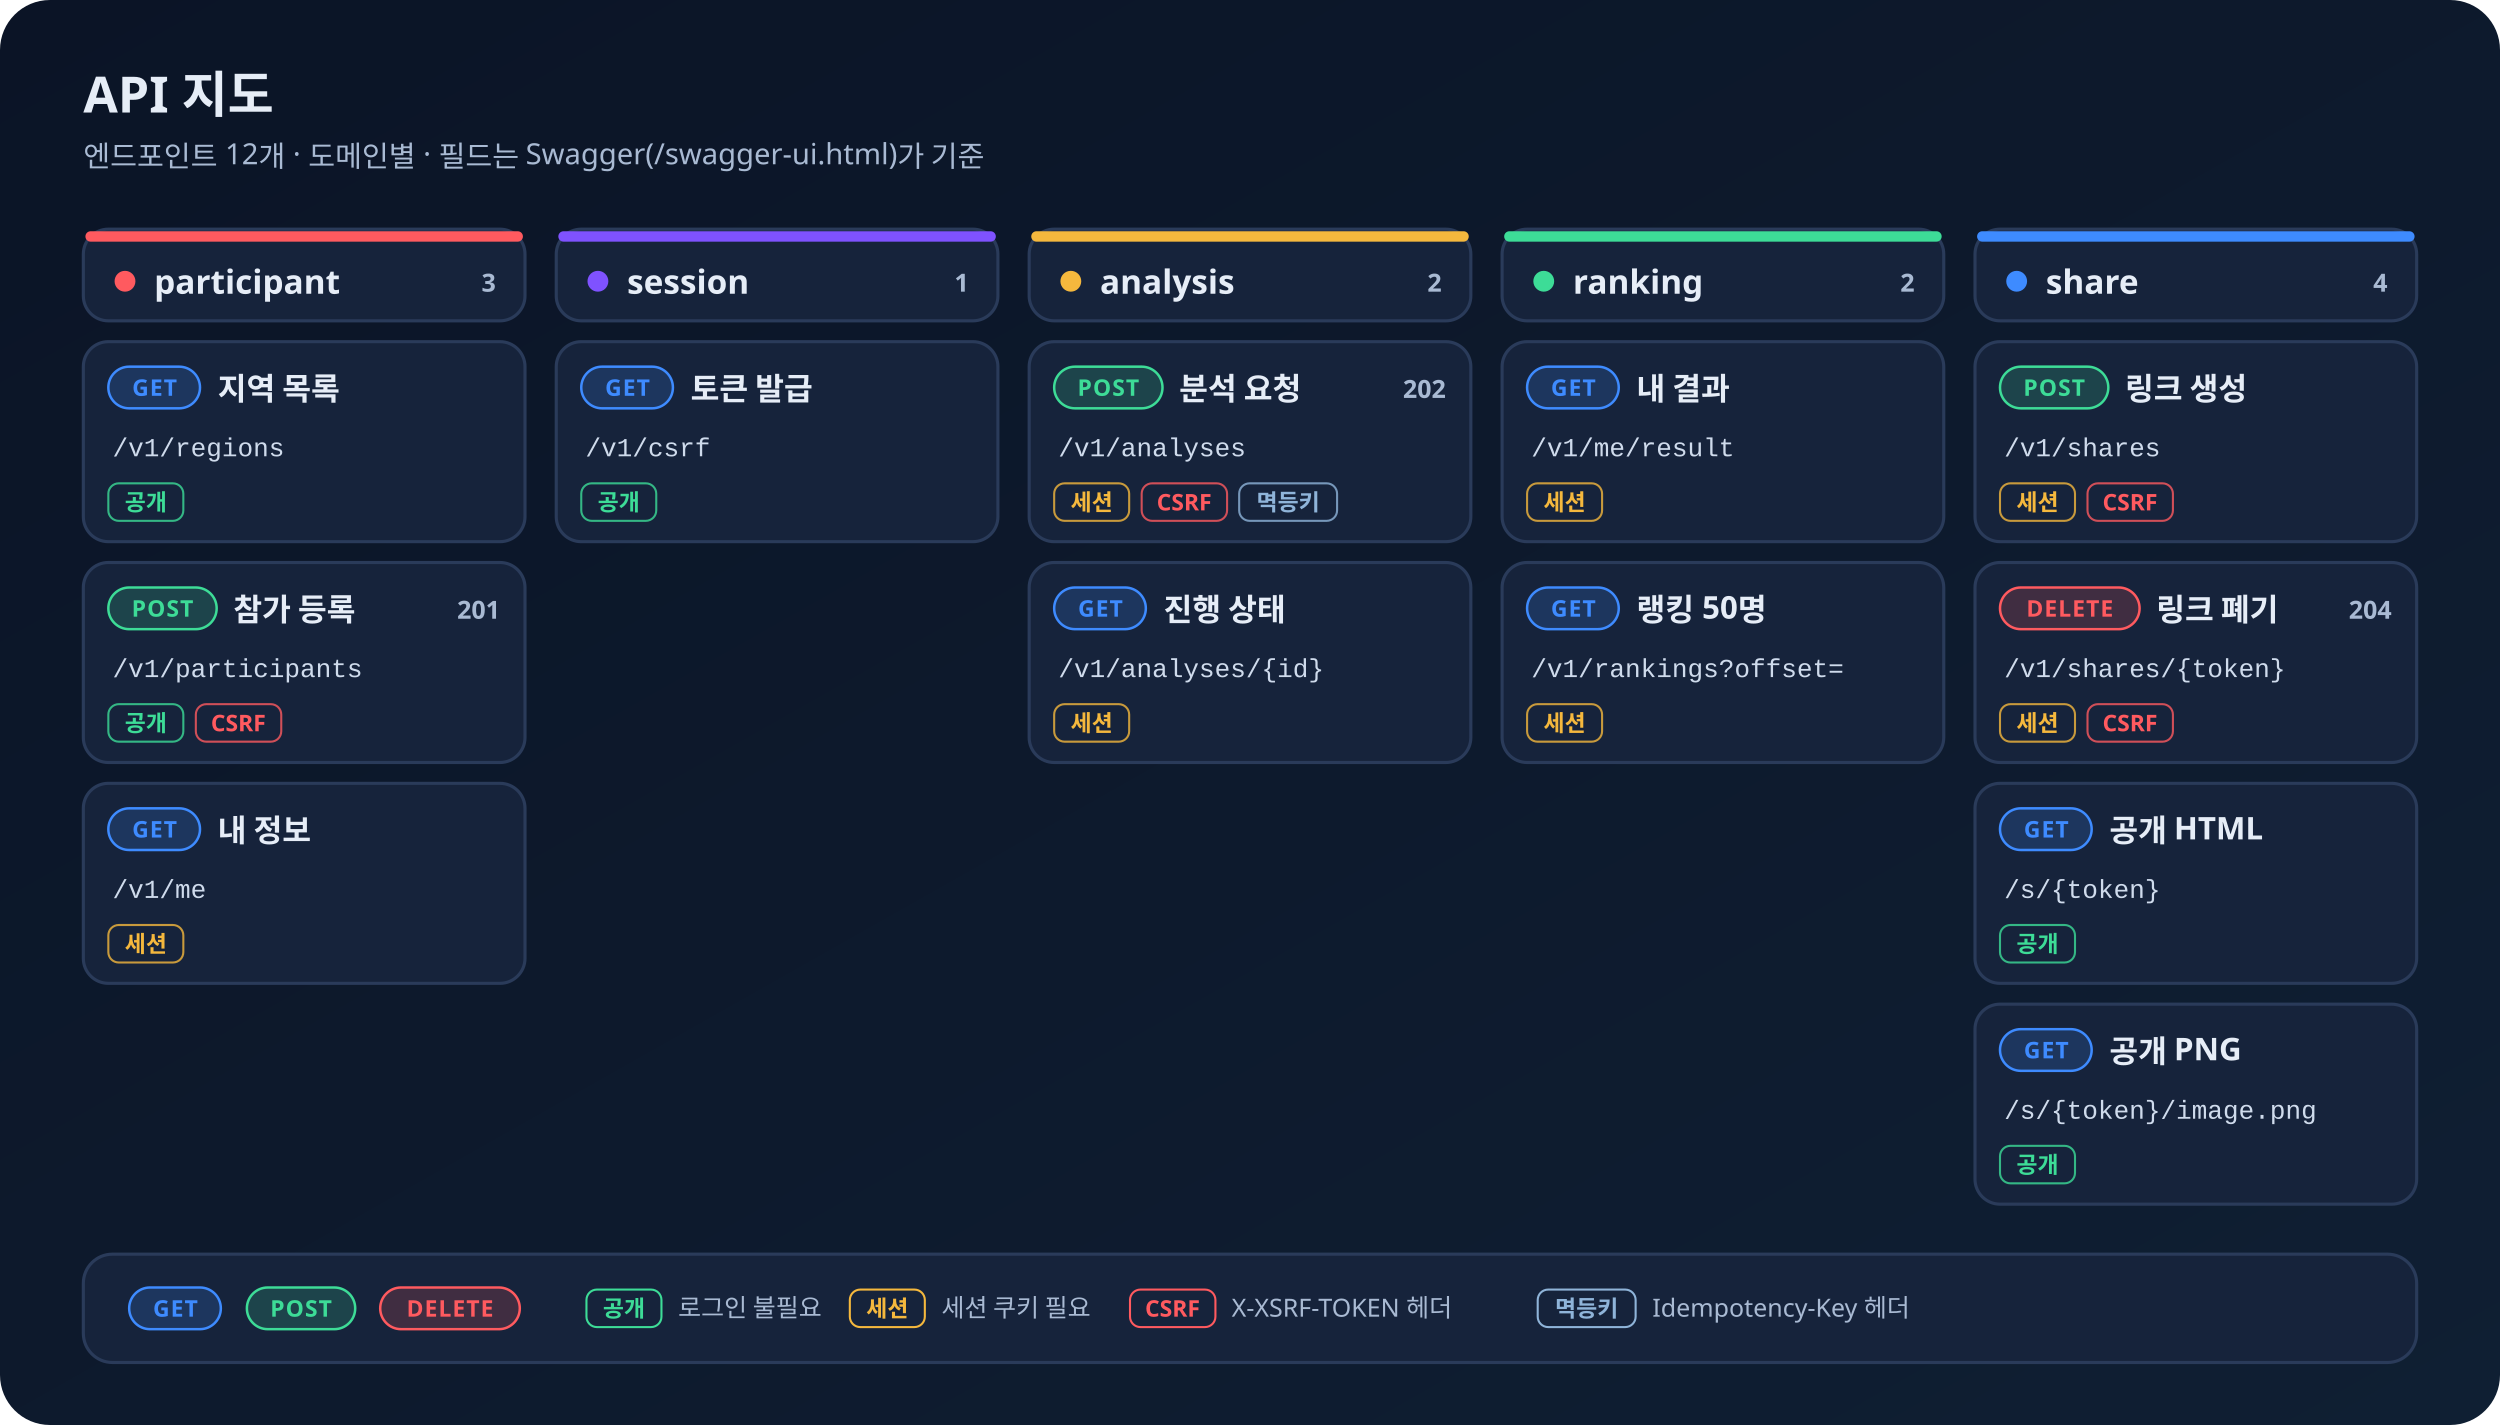
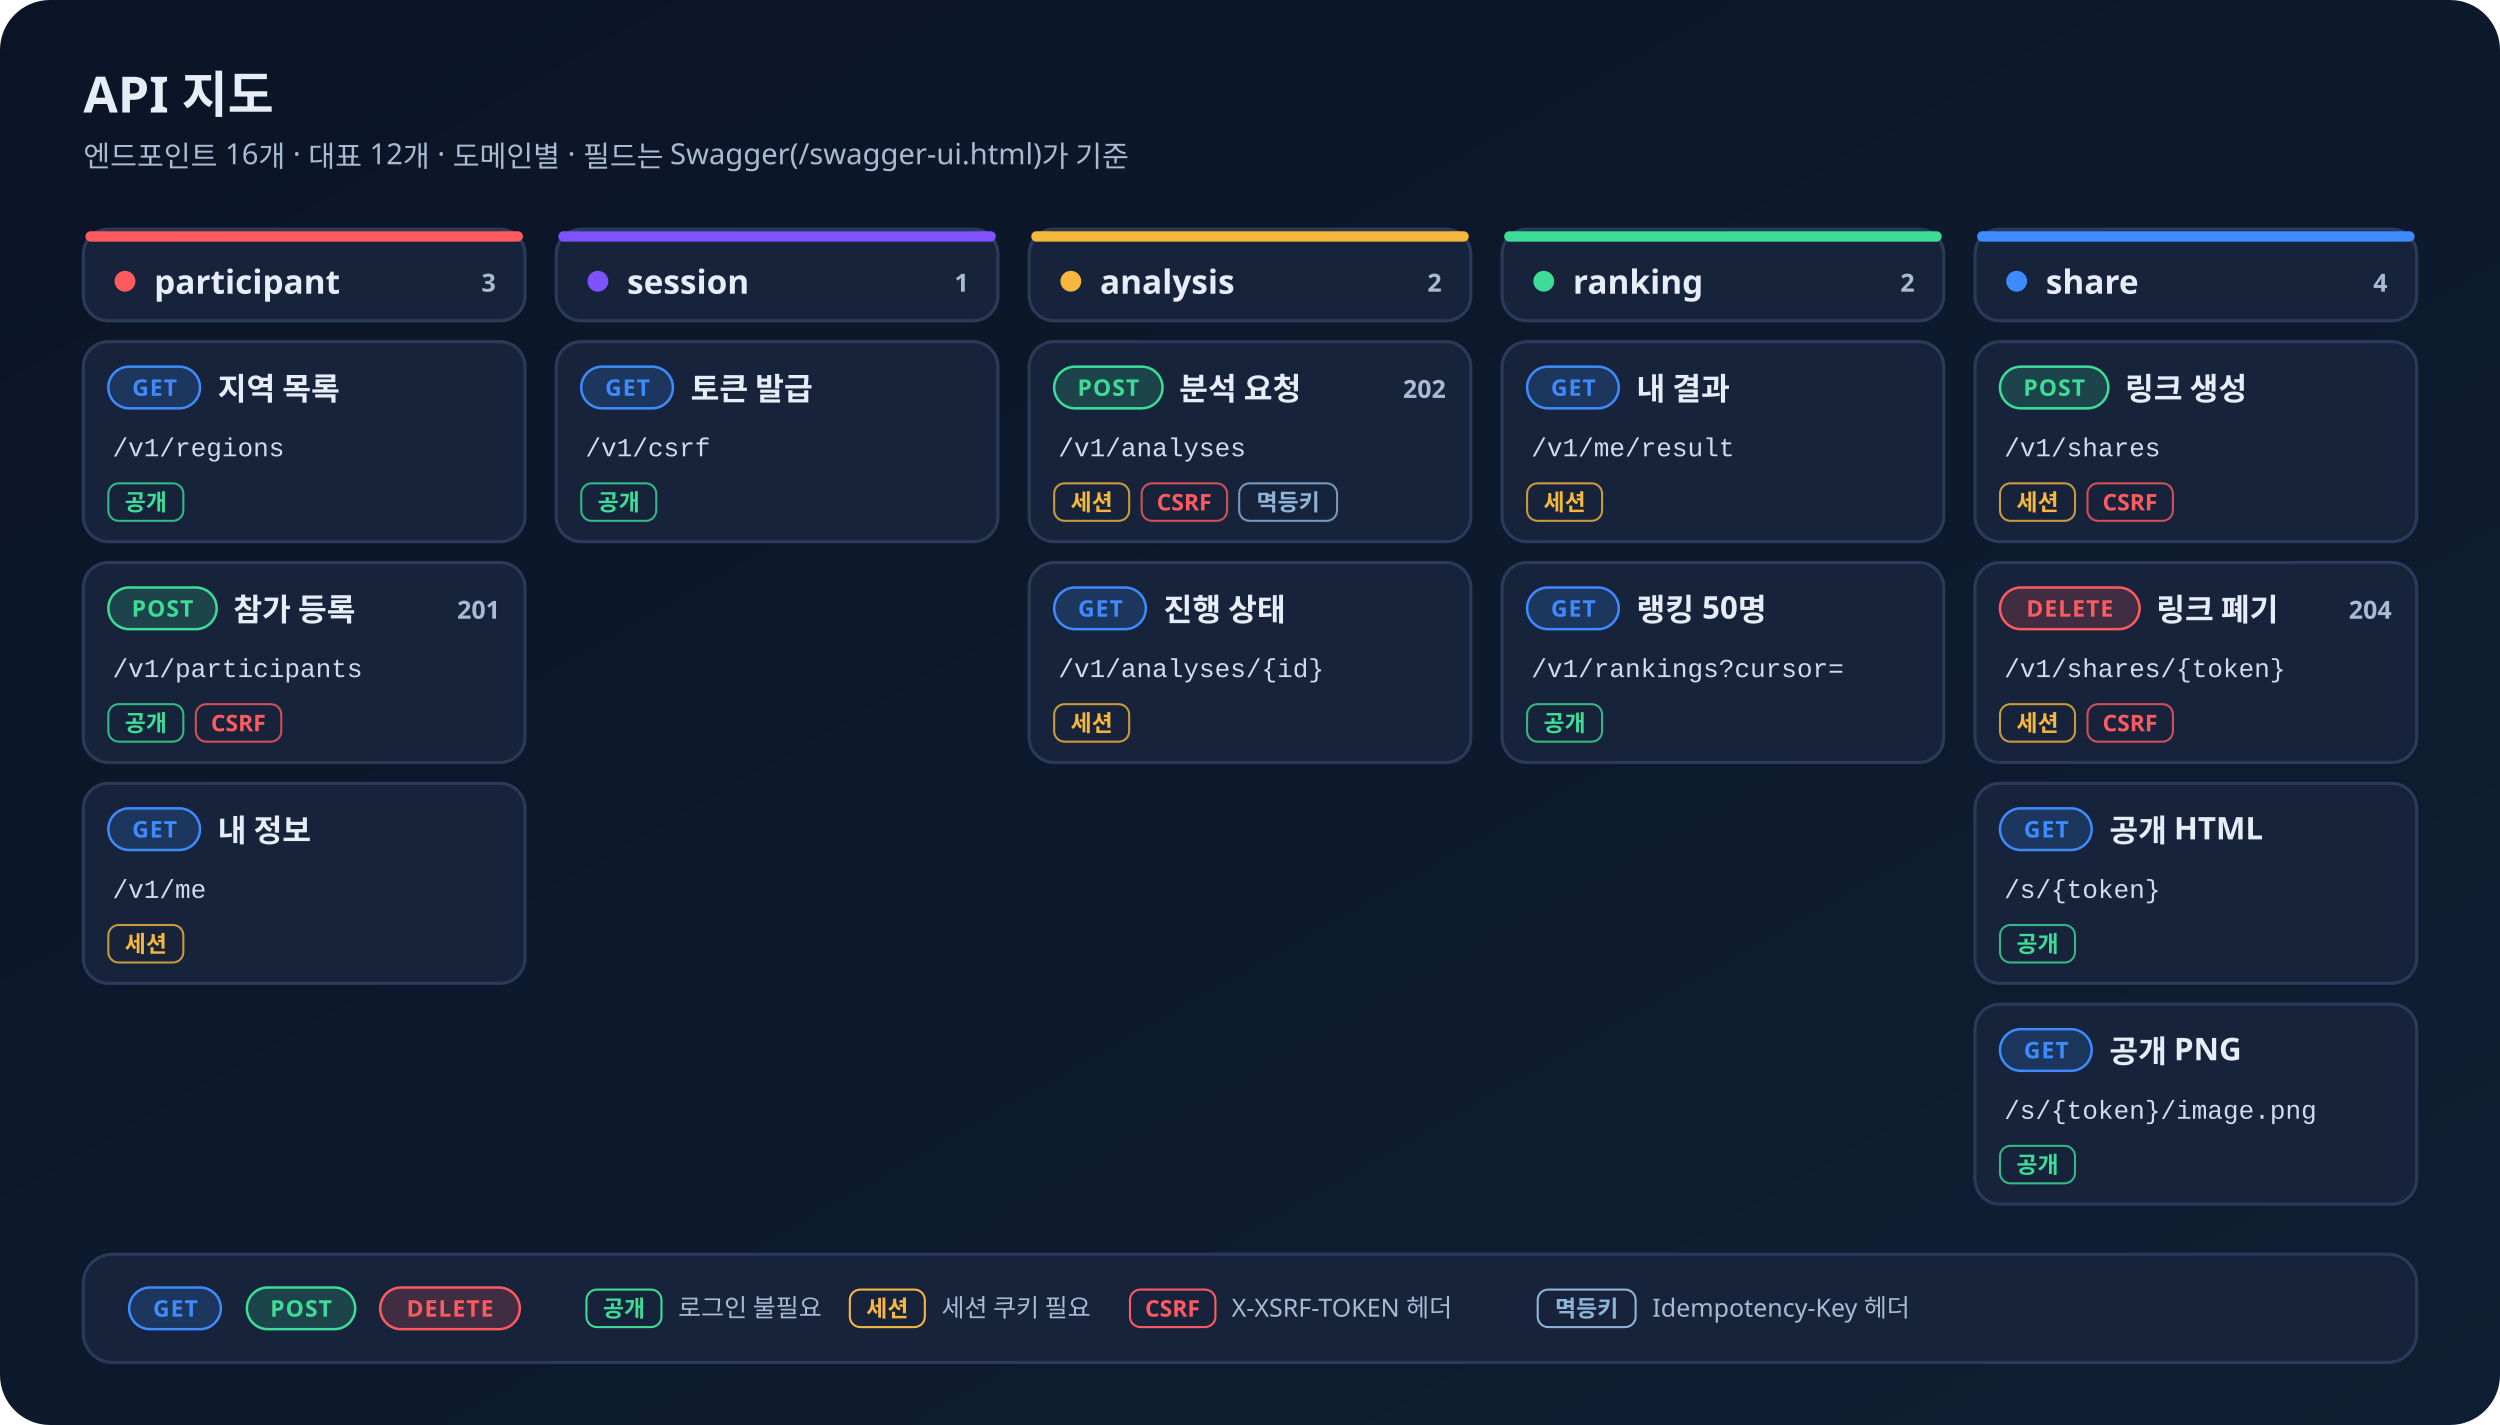
- <svg xmlns="http://www.w3.org/2000/svg" viewBox="0 0 1200 684" width="1200" height="684" role="img" aria-label="API 지도: 도메인별 엔드포인트 12개, 메서드, 인증과 CSRF">
+ <svg xmlns="http://www.w3.org/2000/svg" viewBox="0 0 1200 684" width="1200" height="684" role="img" aria-label="API 지도: 도메인별 엔드포인트 16개 (그림은 대표 12개), 메서드, 인증과 CSRF">
  <defs>
    <linearGradient id="bg" x1="0" y1="0" x2="1" y2="1">
      <stop offset="0" stop-color="#0B1426" />
      <stop offset="1" stop-color="#0F1F33" />
    </linearGradient>
    <style>
      text { font-family: Pretendard, 'Apple SD Gothic Neo', 'Noto Sans KR', 'Segoe UI', sans-serif; fill: #E6EDF7; }
      .t { font-size: 24px; font-weight: 800; }
      .h { font-size: 17px; font-weight: 700; }
      .s { font-size: 14px; fill: #A9BAD3; }
      .xs { font-size: 12px; fill: #A9BAD3; }
      .m { font-family: 'JetBrains Mono', 'D2Coding', Consolas, 'Courier New', monospace; }
      .card { fill: #16233B; stroke: #2A3B5A; stroke-width: 1.5; }
      .cell { fill: #1D2D49; stroke: #33476B; stroke-width: 1; }
      .mt { font-size: 11px; font-weight: 800; letter-spacing: .5px; }
      .pp { font-size: 15px; font-weight: 700; }
      .path { font-size: 12.5px; fill: #CFDBEC; }
      .tg { font-size: 11px; font-weight: 700; }
      .st { font-size: 12px; font-weight: 800; fill: #A9BAD3; }
    </style>
  </defs>
  <rect width="1200" height="684" rx="24" fill="url(#bg)" />
  <text class="t" x="40" y="54">API 지도</text>
-   <text class="s" x="40" y="80">엔드포인트 12개 · 도메인별 · 필드는 Swagger(/swagger-ui.html)가 기준</text>
+   <text class="s" x="40" y="80">엔드포인트 16개 · 대표 12개 · 도메인별 · 필드는 Swagger(/swagger-ui.html)가 기준</text>
  <rect class="card" x="40" y="110" width="212" height="44" rx="12" />
  <rect x="41" y="111" width="210" height="5" rx="2.5" fill="#FF5A5F" />
  <circle cx="60" cy="135" r="5" fill="#FF5A5F" />
  <text class="h" x="74" y="141" style="font-size:16px">participant</text>
  <text class="st" x="238" y="140" text-anchor="end">3</text>
  <rect class="card" x="40" y="164" width="212" height="96" rx="12" />
  <rect x="52" y="176" width="44" height="20" rx="10" fill="#3E8BFF" fill-opacity="0.18" stroke="#3E8BFF" stroke-width="1.2" />
  <text class="mt" x="74.2" y="190" text-anchor="middle" style="fill:#3E8BFF">GET</text>
  <text class="pp" x="104.5" y="192">지역 목록</text>
  <text class="m path" x="54" y="219">/v1/regions</text>
  <rect x="52" y="232" width="36" height="18" rx="5" fill="none" stroke="#3DDC97" stroke-opacity="0.8" />
  <text class="tg" x="70.0" y="245" text-anchor="middle" style="fill:#3DDC97">공개</text>
  <rect class="card" x="40" y="270" width="212" height="96" rx="12" />
  <rect x="52" y="282" width="52" height="20" rx="10" fill="#3DDC97" fill-opacity="0.18" stroke="#3DDC97" stroke-width="1.2" />
  <text class="mt" x="78.0" y="296" text-anchor="middle" style="fill:#3DDC97">POST</text>
  <text class="pp" x="112.0" y="298">참가 등록</text>
  <text class="st" x="240" y="297" text-anchor="end">201</text>
  <text class="m path" x="54" y="325">/v1/participants</text>
  <rect x="52" y="338" width="36" height="18" rx="5" fill="none" stroke="#3DDC97" stroke-opacity="0.8" />
  <text class="tg" x="70.0" y="351" text-anchor="middle" style="fill:#3DDC97">공개</text>
  <rect x="94" y="338" width="41" height="18" rx="5" fill="none" stroke="#FF5A5F" stroke-opacity="0.8" />
  <text class="tg" x="114.4" y="351" text-anchor="middle" style="fill:#FF5A5F">CSRF</text>
  <rect class="card" x="40" y="376" width="212" height="96" rx="12" />
  <rect x="52" y="388" width="44" height="20" rx="10" fill="#3E8BFF" fill-opacity="0.18" stroke="#3E8BFF" stroke-width="1.2" />
  <text class="mt" x="74.2" y="402" text-anchor="middle" style="fill:#3E8BFF">GET</text>
  <text class="pp" x="104.5" y="404">내 정보</text>
  <text class="m path" x="54" y="431">/v1/me</text>
  <rect x="52" y="444" width="36" height="18" rx="5" fill="none" stroke="#F5B83D" stroke-opacity="0.8" />
  <text class="tg" x="70.0" y="457" text-anchor="middle" style="fill:#F5B83D">세션</text>
  <rect class="card" x="267" y="110" width="212" height="44" rx="12" />
  <rect x="268" y="111" width="210" height="5" rx="2.5" fill="#7F52FF" />
  <circle cx="287" cy="135" r="5" fill="#7F52FF" />
  <text class="h" x="301" y="141" style="font-size:16px">session</text>
  <text class="st" x="465" y="140" text-anchor="end">1</text>
  <rect class="card" x="267" y="164" width="212" height="96" rx="12" />
  <rect x="279" y="176" width="44" height="20" rx="10" fill="#3E8BFF" fill-opacity="0.18" stroke="#3E8BFF" stroke-width="1.2" />
  <text class="mt" x="301.2" y="190" text-anchor="middle" style="fill:#3E8BFF">GET</text>
  <text class="pp" x="331.5" y="192">토큰 발급</text>
  <text class="m path" x="281" y="219">/v1/csrf</text>
  <rect x="279" y="232" width="36" height="18" rx="5" fill="none" stroke="#3DDC97" stroke-opacity="0.8" />
  <text class="tg" x="297.0" y="245" text-anchor="middle" style="fill:#3DDC97">공개</text>
  <rect class="card" x="494" y="110" width="212" height="44" rx="12" />
  <rect x="495" y="111" width="210" height="5" rx="2.5" fill="#F5B83D" />
  <circle cx="514" cy="135" r="5" fill="#F5B83D" />
  <text class="h" x="528" y="141" style="font-size:16px">analysis</text>
  <text class="st" x="692" y="140" text-anchor="end">2</text>
  <rect class="card" x="494" y="164" width="212" height="96" rx="12" />
  <rect x="506" y="176" width="52" height="20" rx="10" fill="#3DDC97" fill-opacity="0.18" stroke="#3DDC97" stroke-width="1.2" />
  <text class="mt" x="532.0" y="190" text-anchor="middle" style="fill:#3DDC97">POST</text>
  <text class="pp" x="566.0" y="192">분석 요청</text>
  <text class="st" x="694" y="191" text-anchor="end">202</text>
  <text class="m path" x="508" y="219">/v1/analyses</text>
  <rect x="506" y="232" width="36" height="18" rx="5" fill="none" stroke="#F5B83D" stroke-opacity="0.8" />
  <text class="tg" x="524.0" y="245" text-anchor="middle" style="fill:#F5B83D">세션</text>
  <rect x="548" y="232" width="41" height="18" rx="5" fill="none" stroke="#FF5A5F" stroke-opacity="0.8" />
  <text class="tg" x="568.4" y="245" text-anchor="middle" style="fill:#FF5A5F">CSRF</text>
  <rect x="594.8" y="232" width="47" height="18" rx="5" fill="none" stroke="#8FB4D9" stroke-opacity="0.8" />
  <text class="tg" x="618.3" y="245" text-anchor="middle" style="fill:#8FB4D9">멱등키</text>
  <rect class="card" x="494" y="270" width="212" height="96" rx="12" />
  <rect x="506" y="282" width="44" height="20" rx="10" fill="#3E8BFF" fill-opacity="0.18" stroke="#3E8BFF" stroke-width="1.2" />
  <text class="mt" x="528.2" y="296" text-anchor="middle" style="fill:#3E8BFF">GET</text>
  <text class="pp" x="558.5" y="298">진행 상태</text>
  <text class="m path" x="508" y="325">/v1/analyses/{id}</text>
  <rect x="506" y="338" width="36" height="18" rx="5" fill="none" stroke="#F5B83D" stroke-opacity="0.8" />
  <text class="tg" x="524.0" y="351" text-anchor="middle" style="fill:#F5B83D">세션</text>
  <rect class="card" x="721" y="110" width="212" height="44" rx="12" />
  <rect x="722" y="111" width="210" height="5" rx="2.5" fill="#3DDC97" />
  <circle cx="741" cy="135" r="5" fill="#3DDC97" />
  <text class="h" x="755" y="141" style="font-size:16px">ranking</text>
  <text class="st" x="919" y="140" text-anchor="end">2</text>
  <rect class="card" x="721" y="164" width="212" height="96" rx="12" />
  <rect x="733" y="176" width="44" height="20" rx="10" fill="#3E8BFF" fill-opacity="0.18" stroke="#3E8BFF" stroke-width="1.2" />
  <text class="mt" x="755.2" y="190" text-anchor="middle" style="fill:#3E8BFF">GET</text>
  <text class="pp" x="785.5" y="192">내 결과</text>
  <text class="m path" x="735" y="219">/v1/me/result</text>
  <rect x="733" y="232" width="36" height="18" rx="5" fill="none" stroke="#F5B83D" stroke-opacity="0.8" />
  <text class="tg" x="751.0" y="245" text-anchor="middle" style="fill:#F5B83D">세션</text>
  <rect class="card" x="721" y="270" width="212" height="96" rx="12" />
  <rect x="733" y="282" width="44" height="20" rx="10" fill="#3E8BFF" fill-opacity="0.18" stroke="#3E8BFF" stroke-width="1.2" />
  <text class="mt" x="755.2" y="296" text-anchor="middle" style="fill:#3E8BFF">GET</text>
  <text class="pp" x="785.5" y="298">랭킹 50명</text>
-   <text class="m path" x="735" y="325">/v1/rankings?offset=</text>
-   <rect x="733" y="338" width="36" height="18" rx="5" fill="none" stroke="#F5B83D" stroke-opacity="0.8" />
-   <text class="tg" x="751.0" y="351" text-anchor="middle" style="fill:#F5B83D">세션</text>
+   <text class="m path" x="735" y="325">/v1/rankings?cursor=</text>
+   <rect x="733" y="338" width="36" height="18" rx="5" fill="none" stroke="#3DDC97" stroke-opacity="0.8" />
+   <text class="tg" x="751.0" y="351" text-anchor="middle" style="fill:#3DDC97">공개</text>
  <rect class="card" x="948" y="110" width="212" height="44" rx="12" />
  <rect x="949" y="111" width="210" height="5" rx="2.5" fill="#3E8BFF" />
  <circle cx="968" cy="135" r="5" fill="#3E8BFF" />
  <text class="h" x="982" y="141" style="font-size:16px">share</text>
  <text class="st" x="1146" y="140" text-anchor="end">4</text>
  <rect class="card" x="948" y="164" width="212" height="96" rx="12" />
  <rect x="960" y="176" width="52" height="20" rx="10" fill="#3DDC97" fill-opacity="0.18" stroke="#3DDC97" stroke-width="1.2" />
  <text class="mt" x="986.0" y="190" text-anchor="middle" style="fill:#3DDC97">POST</text>
  <text class="pp" x="1020.0" y="192">링크 생성</text>
  <text class="m path" x="962" y="219">/v1/shares</text>
  <rect x="960" y="232" width="36" height="18" rx="5" fill="none" stroke="#F5B83D" stroke-opacity="0.8" />
  <text class="tg" x="978.0" y="245" text-anchor="middle" style="fill:#F5B83D">세션</text>
  <rect x="1002" y="232" width="41" height="18" rx="5" fill="none" stroke="#FF5A5F" stroke-opacity="0.8" />
  <text class="tg" x="1022.4" y="245" text-anchor="middle" style="fill:#FF5A5F">CSRF</text>
  <rect class="card" x="948" y="270" width="212" height="96" rx="12" />
  <rect x="960" y="282" width="67" height="20" rx="10" fill="#FF5A5F" fill-opacity="0.18" stroke="#FF5A5F" stroke-width="1.2" />
  <text class="mt" x="993.5" y="296" text-anchor="middle" style="fill:#FF5A5F">DELETE</text>
  <text class="pp" x="1035.0" y="298">링크 폐기</text>
  <text class="st" x="1148" y="297" text-anchor="end">204</text>
  <text class="m path" x="962" y="325">/v1/shares/{token}</text>
  <rect x="960" y="338" width="36" height="18" rx="5" fill="none" stroke="#F5B83D" stroke-opacity="0.8" />
  <text class="tg" x="978.0" y="351" text-anchor="middle" style="fill:#F5B83D">세션</text>
  <rect x="1002" y="338" width="41" height="18" rx="5" fill="none" stroke="#FF5A5F" stroke-opacity="0.8" />
  <text class="tg" x="1022.4" y="351" text-anchor="middle" style="fill:#FF5A5F">CSRF</text>
  <rect class="card" x="948" y="376" width="212" height="96" rx="12" />
  <rect x="960" y="388" width="44" height="20" rx="10" fill="#3E8BFF" fill-opacity="0.18" stroke="#3E8BFF" stroke-width="1.2" />
  <text class="mt" x="982.2" y="402" text-anchor="middle" style="fill:#3E8BFF">GET</text>
  <text class="pp" x="1012.5" y="404">공개 HTML</text>
  <text class="m path" x="962" y="431">/s/{token}</text>
  <rect x="960" y="444" width="36" height="18" rx="5" fill="none" stroke="#3DDC97" stroke-opacity="0.8" />
  <text class="tg" x="978.0" y="457" text-anchor="middle" style="fill:#3DDC97">공개</text>
  <rect class="card" x="948" y="482" width="212" height="96" rx="12" />
  <rect x="960" y="494" width="44" height="20" rx="10" fill="#3E8BFF" fill-opacity="0.18" stroke="#3E8BFF" stroke-width="1.2" />
  <text class="mt" x="982.2" y="508" text-anchor="middle" style="fill:#3E8BFF">GET</text>
  <text class="pp" x="1012.5" y="510">공개 PNG</text>
  <text class="m path" x="962" y="537">/s/{token}/image.png</text>
  <rect x="960" y="550" width="36" height="18" rx="5" fill="none" stroke="#3DDC97" stroke-opacity="0.8" />
  <text class="tg" x="978.0" y="563" text-anchor="middle" style="fill:#3DDC97">공개</text>
  <rect class="card" x="40" y="602" width="1120" height="52" rx="14" />
  <rect x="62" y="618" width="44" height="20" rx="10" fill="#3E8BFF" fill-opacity="0.18" stroke="#3E8BFF" stroke-width="1.2" />
  <text class="mt" x="84.2" y="632" text-anchor="middle" style="fill:#3E8BFF">GET</text>
  <rect x="118.5" y="618" width="52" height="20" rx="10" fill="#3DDC97" fill-opacity="0.18" stroke="#3DDC97" stroke-width="1.2" />
  <text class="mt" x="144.5" y="632" text-anchor="middle" style="fill:#3DDC97">POST</text>
  <rect x="182.5" y="618" width="67" height="20" rx="10" fill="#FF5A5F" fill-opacity="0.18" stroke="#FF5A5F" stroke-width="1.2" />
  <text class="mt" x="216.0" y="632" text-anchor="middle" style="fill:#FF5A5F">DELETE</text>
  <rect x="281.5" y="619" width="36" height="18" rx="5" fill="none" stroke="#3DDC97" />
  <text class="tg" x="299.5" y="632" text-anchor="middle" style="fill:#3DDC97">공개</text>
  <text class="xs" x="325.5" y="632">로그인 불필요</text>
  <rect x="407.92" y="619" width="36" height="18" rx="5" fill="none" stroke="#F5B83D" />
  <text class="tg" x="425.9" y="632" text-anchor="middle" style="fill:#F5B83D">세션</text>
  <text class="xs" x="451.9" y="632">세션 쿠키 필요</text>
  <rect x="542.4" y="619" width="41" height="18" rx="5" fill="none" stroke="#FF5A5F" />
  <text class="tg" x="562.8" y="632" text-anchor="middle" style="fill:#FF5A5F">CSRF</text>
  <text class="xs" x="591.2" y="632">X-XSRF-TOKEN 헤더</text>
  <rect x="738.1" y="619" width="47" height="18" rx="5" fill="none" stroke="#8FB4D9" />
  <text class="tg" x="761.6" y="632" text-anchor="middle" style="fill:#8FB4D9">멱등키</text>
  <text class="xs" x="793.1" y="632">Idempotency-Key 헤더</text>
</svg>
